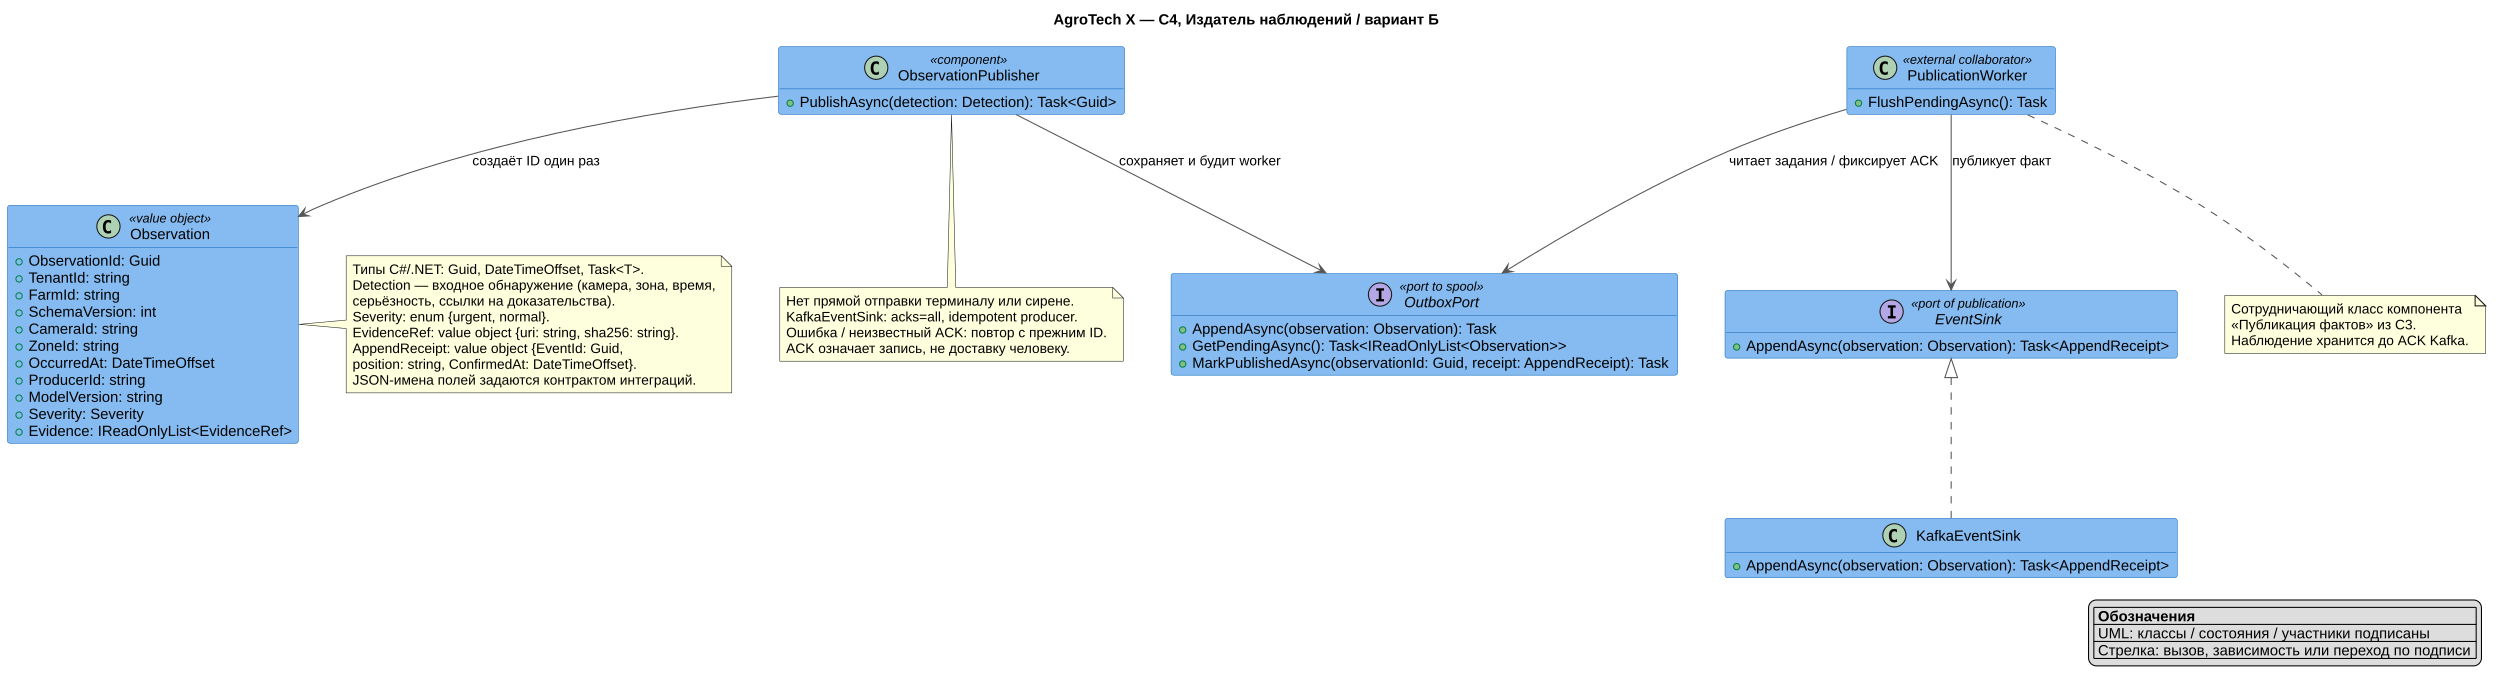
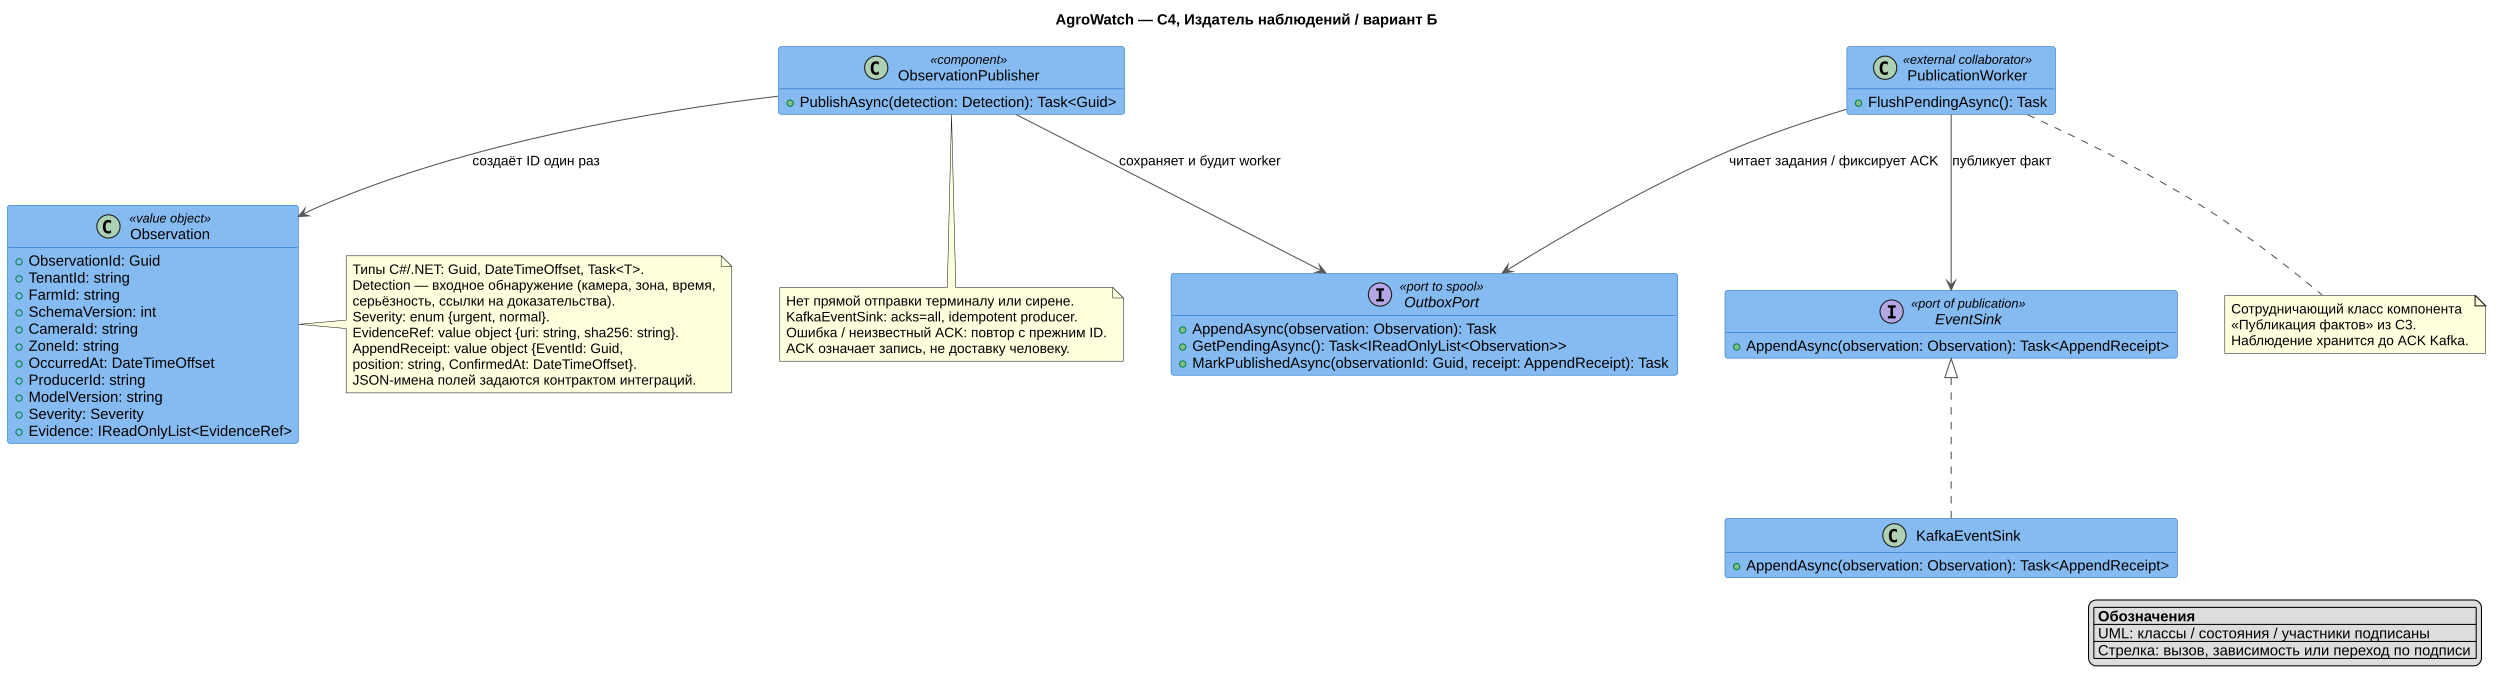
<svg xmlns="http://www.w3.org/2000/svg" version="1.1" data-diagram-type="CLASS" style="width:2708px;height:742px;background:#FFFFFF;" width="2708.75px" height="742.5px" viewBox="0 0 2708 742" zoomAndPan="magnify" preserveAspectRatio="none" contentStyleType="text/css">
  <defs />
  <g font-family="sans-serif" lengthAdjust="spacing">
    <g class="title" data-source-line="10">
-       <text x="1141.095" y="26.505" fill="#000" font-size="16.042" textLength="419.488" font-weight="700" font-family="Arial">AgroTech X — C4, Издатель наблюдений / вариант Б</text>
+       <text x="1143.331" y="26.505" fill="#000" font-size="16.042" textLength="415.015" font-weight="700" font-family="Arial">AgroWatch — C4, Издатель наблюдений / вариант Б</text>
    </g>
    <g class="entity" data-qualified-name="Observation" id="ent0001" data-source-line="13">
      <rect x="8.021" y="222.405" width="315.142" height="257.792" fill="#85BBF0" style="stroke:#1168BD;stroke-width:0.573;" rx="2.865" ry="2.865" />
      <ellipse cx="117.477" cy="245.263" rx="12.604" ry="12.604" fill="#ADD1B2" style="stroke:#181818;stroke-width:1.146;" />
      <path d="M120.311,252.302 Q119.645,252.644 118.913,252.815 Q118.18,252.986 117.372,252.986 Q114.499,252.986 112.987,251.094 Q111.475,249.201 111.475,245.625 Q111.475,242.039 112.987,240.146 Q114.499,238.253 117.372,238.253 Q118.18,238.253 118.922,238.425 Q119.664,238.596 120.311,238.938 L120.311,242.058 Q119.588,241.392 118.908,241.083 Q118.228,240.774 117.505,240.774 Q115.964,240.774 115.179,241.996 Q114.395,243.218 114.395,245.625 Q114.395,248.021 115.179,249.244 Q115.964,250.466 117.505,250.466 Q118.228,250.466 118.908,250.157 Q119.588,249.848 120.311,249.182 Z " fill="#000" />
      <text x="139.873" y="241.031" fill="#000" font-size="13.75" textLength="88.677" font-style="italic" font-family="Arial">«value object»</text>
      <text x="140.967" y="258.992" fill="#000" font-size="16.042" textLength="86.49" font-family="Arial">Observation</text>
      <line x1="9.167" y1="268.121" x2="322.017" y2="268.121" style="stroke:#1168BD;stroke-width:0.573;" />
      <g data-visibility-modifier="PUBLIC_FIELD">
        <ellipse cx="20.625" cy="283.646" rx="3.438" ry="3.438" fill="none" style="stroke:#038048;stroke-width:1.146;" />
      </g>
      <text x="30.937" y="287.751" fill="#000" font-size="16.042" textLength="142.667" font-family="Arial">ObservationId: Guid</text>
      <g data-visibility-modifier="PUBLIC_FIELD">
        <ellipse cx="20.625" cy="302.092" rx="3.438" ry="3.438" fill="none" style="stroke:#038048;stroke-width:1.146;" />
      </g>
      <text x="30.937" y="306.197" fill="#000" font-size="16.042" textLength="111.461" font-family="Arial">TenantId: string</text>
      <g data-visibility-modifier="PUBLIC_FIELD">
        <ellipse cx="20.625" cy="320.538" rx="3.438" ry="3.438" fill="none" style="stroke:#038048;stroke-width:1.146;" />
      </g>
      <text x="30.937" y="324.643" fill="#000" font-size="16.042" textLength="98.944" font-family="Arial">FarmId: string</text>
      <g data-visibility-modifier="PUBLIC_FIELD">
        <ellipse cx="20.625" cy="338.985" rx="3.438" ry="3.438" fill="none" style="stroke:#038048;stroke-width:1.146;" />
      </g>
      <text x="30.937" y="343.09" fill="#000" font-size="16.042" textLength="139.096" font-family="Arial">SchemaVersion: int</text>
      <g data-visibility-modifier="PUBLIC_FIELD">
        <ellipse cx="20.625" cy="357.431" rx="3.438" ry="3.438" fill="none" style="stroke:#038048;stroke-width:1.146;" />
      </g>
      <text x="30.937" y="361.536" fill="#000" font-size="16.042" textLength="118.574" font-family="Arial">CameraId: string</text>
      <g data-visibility-modifier="PUBLIC_FIELD">
        <ellipse cx="20.625" cy="375.878" rx="3.438" ry="3.438" fill="none" style="stroke:#038048;stroke-width:1.146;" />
      </g>
      <text x="30.937" y="379.983" fill="#000" font-size="16.042" textLength="98.083" font-family="Arial">ZoneId: string</text>
      <g data-visibility-modifier="PUBLIC_FIELD">
        <ellipse cx="20.625" cy="394.324" rx="3.438" ry="3.438" fill="none" style="stroke:#038048;stroke-width:1.146;" />
      </g>
      <text x="30.937" y="398.429" fill="#000" font-size="16.042" textLength="202.362" font-family="Arial">OccurredAt: DateTimeOffset</text>
      <g data-visibility-modifier="PUBLIC_FIELD">
        <ellipse cx="20.625" cy="412.77" rx="3.438" ry="3.438" fill="none" style="stroke:#038048;stroke-width:1.146;" />
      </g>
      <text x="30.937" y="416.875" fill="#000" font-size="16.042" textLength="126.61" font-family="Arial">ProducerId: string</text>
      <g data-visibility-modifier="PUBLIC_FIELD">
        <ellipse cx="20.625" cy="431.217" rx="3.438" ry="3.438" fill="none" style="stroke:#038048;stroke-width:1.146;" />
      </g>
      <text x="30.937" y="435.322" fill="#000" font-size="16.042" textLength="146.224" font-family="Arial">ModelVersion: string</text>
      <g data-visibility-modifier="PUBLIC_FIELD">
        <ellipse cx="20.625" cy="449.663" rx="3.438" ry="3.438" fill="none" style="stroke:#038048;stroke-width:1.146;" />
      </g>
      <text x="30.937" y="453.768" fill="#000" font-size="16.042" textLength="124.809" font-family="Arial">Severity: Severity</text>
      <g data-visibility-modifier="PUBLIC_FIELD">
        <ellipse cx="20.625" cy="468.109" rx="3.438" ry="3.438" fill="none" style="stroke:#038048;stroke-width:1.146;" />
      </g>
      <text x="30.937" y="472.214" fill="#000" font-size="16.042" textLength="285.351" font-family="Arial">Evidence: IReadOnlyList&lt;EvidenceRef&gt;</text>
    </g>
    <g class="entity" data-qualified-name="ObservationPublisher" id="ent0002" data-source-line="26">
      <rect x="843.265" y="50.53" width="374.86" height="73.329" fill="#85BBF0" style="stroke:#1168BD;stroke-width:0.573;" rx="2.865" ry="2.865" />
      <ellipse cx="949.141" cy="73.388" rx="12.604" ry="12.604" fill="#ADD1B2" style="stroke:#181818;stroke-width:1.146;" />
      <path d="M951.975,80.427 Q951.309,80.769 950.577,80.94 Q949.844,81.111 949.036,81.111 Q946.164,81.111 944.651,79.219 Q943.139,77.326 943.139,73.75 Q943.139,70.164 944.651,68.271 Q946.164,66.378 949.036,66.378 Q949.844,66.378 950.586,66.55 Q951.328,66.721 951.975,67.063 L951.975,70.183 Q951.252,69.517 950.572,69.208 Q949.892,68.899 949.169,68.899 Q947.628,68.899 946.844,70.121 Q946.059,71.343 946.059,73.75 Q946.059,76.146 946.844,77.369 Q947.628,78.591 949.169,78.591 Q949.892,78.591 950.572,78.282 Q951.252,77.973 951.975,77.307 Z " fill="#000" />
      <text x="1007.651" y="69.156" fill="#000" font-size="13.75" textLength="83.326" font-style="italic" font-family="Arial">«component»</text>
      <text x="972.631" y="87.117" fill="#000" font-size="16.042" textLength="153.367" font-family="Arial">ObservationPublisher</text>
      <line x1="844.41" y1="96.246" x2="1216.979" y2="96.246" style="stroke:#1168BD;stroke-width:0.573;" />
      <g data-visibility-modifier="PUBLIC_METHOD">
        <ellipse cx="855.869" cy="111.771" rx="3.438" ry="3.438" fill="#84BE84" style="stroke:#038048;stroke-width:1.146;" />
      </g>
      <text x="866.181" y="115.876" fill="#000" font-size="16.042" textLength="345.068" font-family="Arial">PublishAsync(detection: Detection): Task&lt;Guid&gt;</text>
    </g>
    <g class="entity" data-qualified-name="OutboxPort" id="ent0003" data-source-line="29">
      <rect x="1268.518" y="296.185" width="548.725" height="110.222" fill="#85BBF0" style="stroke:#1168BD;stroke-width:0.573;" rx="2.865" ry="2.865" />
      <ellipse cx="1494.819" cy="319.043" rx="12.604" ry="12.604" fill="#B4A7E5" style="stroke:#181818;stroke-width:1.146;" />
      <path d="M1490.726,314.763 L1490.726,312.29 L1499.182,312.29 L1499.182,314.763 L1496.357,314.763 L1496.357,324.018 L1499.182,324.018 L1499.182,326.491 L1490.726,326.491 L1490.726,324.018 L1493.551,324.018 L1493.551,314.763 Z " fill="#000" />
      <text x="1516.017" y="314.811" fill="#000" font-size="13.75" textLength="90.966" font-style="italic" font-family="Arial">«port to spool»</text>
      <text x="1520.93" y="332.772" fill="#000" font-size="16.042" textLength="81.14" font-style="italic" font-family="Arial">OutboxPort</text>
      <line x1="1269.664" y1="341.901" x2="1816.097" y2="341.901" style="stroke:#1168BD;stroke-width:0.573;" />
      <g data-visibility-modifier="PUBLIC_METHOD">
        <ellipse cx="1281.122" cy="357.426" rx="3.438" ry="3.438" fill="#84BE84" style="stroke:#038048;stroke-width:1.146;" />
      </g>
      <text x="1291.434" y="361.531" fill="#000" font-size="16.042" textLength="331.69" font-family="Arial">AppendAsync(observation: Observation): Task</text>
      <g data-visibility-modifier="PUBLIC_METHOD">
        <ellipse cx="1281.122" cy="375.872" rx="3.438" ry="3.438" fill="#84BE84" style="stroke:#038048;stroke-width:1.146;" />
      </g>
      <text x="1291.434" y="379.977" fill="#000" font-size="16.042" textLength="407.488" font-family="Arial">GetPendingAsync(): Task&lt;IReadOnlyList&lt;Observation&gt;&gt;</text>
      <g data-visibility-modifier="PUBLIC_METHOD">
        <ellipse cx="1281.122" cy="394.319" rx="3.438" ry="3.438" fill="#84BE84" style="stroke:#038048;stroke-width:1.146;" />
      </g>
      <text x="1291.434" y="398.424" fill="#000" font-size="16.042" textLength="518.934" font-family="Arial">MarkPublishedAsync(observationId: Guid, receipt: AppendReceipt): Task</text>
    </g>
    <g class="entity" data-qualified-name="EventSink" id="ent0004" data-source-line="34">
      <rect x="1868.545" y="314.633" width="489.916" height="73.329" fill="#85BBF0" style="stroke:#1168BD;stroke-width:0.573;" rx="2.865" ry="2.865" />
      <ellipse cx="2049.006" cy="337.491" rx="12.604" ry="12.604" fill="#B4A7E5" style="stroke:#181818;stroke-width:1.146;" />
      <path d="M2044.913,333.211 L2044.913,330.738 L2053.369,330.738 L2053.369,333.211 L2050.544,333.211 L2050.544,342.466 L2053.369,342.466 L2053.369,344.939 L2044.913,344.939 L2044.913,342.466 L2047.738,342.466 L2047.738,333.211 Z " fill="#000" />
      <text x="2070.204" y="333.259" fill="#000" font-size="13.75" textLength="123.837" font-style="italic" font-family="Arial">«port of publication»</text>
      <text x="2096.009" y="351.22" fill="#000" font-size="16.042" textLength="72.227" font-style="italic" font-family="Arial">EventSink</text>
      <line x1="1869.691" y1="360.349" x2="2357.315" y2="360.349" style="stroke:#1168BD;stroke-width:0.573;" />
      <g data-visibility-modifier="PUBLIC_METHOD">
        <ellipse cx="1881.149" cy="375.874" rx="3.438" ry="3.438" fill="#84BE84" style="stroke:#038048;stroke-width:1.146;" />
      </g>
      <text x="1891.461" y="379.979" fill="#000" font-size="16.042" textLength="460.125" font-family="Arial">AppendAsync(observation: Observation): Task&lt;AppendReceipt&gt;</text>
    </g>
    <g class="entity" data-qualified-name="KafkaEventSink" id="ent0005" data-source-line="37">
      <rect x="1868.545" y="561.548" width="489.916" height="64.28" fill="#85BBF0" style="stroke:#1168BD;stroke-width:0.573;" rx="2.865" ry="2.865" />
      <ellipse cx="2052.01" cy="579.882" rx="12.604" ry="12.604" fill="#ADD1B2" style="stroke:#181818;stroke-width:1.146;" />
      <path d="M2054.843,586.921 Q2054.178,587.263 2053.445,587.434 Q2052.713,587.606 2051.904,587.606 Q2049.032,587.606 2047.52,585.713 Q2046.007,583.82 2046.007,580.244 Q2046.007,576.658 2047.52,574.765 Q2049.032,572.872 2051.904,572.872 Q2052.713,572.872 2053.455,573.044 Q2054.197,573.215 2054.843,573.557 L2054.843,576.677 Q2054.121,576.011 2053.44,575.702 Q2052.76,575.393 2052.038,575.393 Q2050.497,575.393 2049.712,576.615 Q2048.927,577.837 2048.927,580.244 Q2048.927,582.641 2049.712,583.863 Q2050.497,585.085 2052.038,585.085 Q2052.76,585.085 2053.44,584.776 Q2054.121,584.467 2054.843,583.801 Z " fill="#000" />
      <text x="2075.499" y="585.705" fill="#000" font-size="16.042" textLength="113.247" font-family="Arial">KafkaEventSink</text>
      <line x1="1869.691" y1="598.215" x2="2357.315" y2="598.215" style="stroke:#1168BD;stroke-width:0.573;" />
      <g data-visibility-modifier="PUBLIC_METHOD">
        <ellipse cx="1881.149" cy="613.74" rx="3.438" ry="3.438" fill="#84BE84" style="stroke:#038048;stroke-width:1.146;" />
      </g>
      <text x="1891.461" y="617.845" fill="#000" font-size="16.042" textLength="460.125" font-family="Arial">AppendAsync(observation: Observation): Task&lt;AppendReceipt&gt;</text>
    </g>
    <g class="entity" data-qualified-name="PublicationWorker" id="ent0009" data-source-line="43">
      <rect x="2000.545" y="50.53" width="225.934" height="73.329" fill="#85BBF0" style="stroke:#1168BD;stroke-width:0.573;" rx="2.865" ry="2.865" />
      <ellipse cx="2042.021" cy="73.388" rx="12.604" ry="12.604" fill="#ADD1B2" style="stroke:#181818;stroke-width:1.146;" />
      <path d="M2044.854,80.427 Q2044.189,80.769 2043.456,80.94 Q2042.724,81.111 2041.915,81.111 Q2039.043,81.111 2037.531,79.219 Q2036.018,77.326 2036.018,73.75 Q2036.018,70.164 2037.531,68.271 Q2039.043,66.378 2041.915,66.378 Q2042.724,66.378 2043.466,66.55 Q2044.208,66.721 2044.854,67.063 L2044.854,70.183 Q2044.131,69.517 2043.451,69.208 Q2042.771,68.899 2042.049,68.899 Q2040.508,68.899 2039.723,70.121 Q2038.938,71.343 2038.938,73.75 Q2038.938,76.146 2039.723,77.369 Q2040.508,78.591 2042.049,78.591 Q2042.771,78.591 2043.451,78.282 Q2044.131,77.973 2044.854,77.307 Z " fill="#000" />
      <text x="2061.168" y="69.156" fill="#000" font-size="13.75" textLength="139.877" font-style="italic" font-family="Arial">«external collaborator»</text>
      <text x="2066.023" y="87.117" fill="#000" font-size="16.042" textLength="130.166" font-family="Arial">PublicationWorker</text>
      <line x1="2001.691" y1="96.246" x2="2225.333" y2="96.246" style="stroke:#1168BD;stroke-width:0.573;" />
      <g data-visibility-modifier="PUBLIC_METHOD">
        <ellipse cx="2013.149" cy="111.771" rx="3.438" ry="3.438" fill="#84BE84" style="stroke:#038048;stroke-width:1.146;" />
      </g>
      <text x="2023.461" y="115.876" fill="#000" font-size="16.042" textLength="196.142" font-family="Arial">FlushPendingAsync(): Task</text>
    </g>
    <g class="entity" data-qualified-name="GMN12" id="ent0013" data-source-line="49">
      <path d="M2409.917,319.881 L2409.917,382.725 L2692.511,382.725 L2692.511,331.339 L2681.052,319.881 L2409.917,319.881" style="stroke:#181818;stroke-width:0.573;" fill="#FEFFDD" />
      <path d="M2681.052,319.881 L2681.052,331.339 L2692.511,331.339 L2681.052,319.881" style="stroke:#181818;stroke-width:1.146;" fill="#FEFFDD" />
      <text x="2416.792" y="339.582" fill="#000" font-size="14.896" textLength="250.851" font-family="Arial">Сотрудничающий класс компонента</text>
      <text x="2416.792" y="356.711" fill="#000" font-size="14.896" textLength="200.81" font-family="Arial">«Публикация фактов» из C3.</text>
      <text x="2416.792" y="373.84" fill="#000" font-size="14.896" textLength="258.531" font-family="Arial">Наблюдение хранится до ACK Kafka.</text>
    </g>
    <g class="entity" data-qualified-name="GMN15" id="ent0016" data-source-line="54">
      <path d="M844.674,311.31 L844.674,391.283 A0,0 0 0 0 844.674,391.283 L1216.708,391.283 A0,0 0 0 0 1216.708,391.283 L1216.708,322.768 L1205.25,311.31 L1035.283,311.31 L1030.7,124.195 L1026.117,311.31 L844.674,311.31 A0,0 0 0 0 844.674,311.31" style="stroke:#181818;stroke-width:0.573;" fill="#FEFFDD" />
      <path d="M1205.25,311.31 L1205.25,322.768 L1216.708,322.768 L1205.25,311.31" style="stroke:#181818;stroke-width:0.573;" fill="#FEFFDD" />
      <text x="851.549" y="331.011" fill="#000" font-size="14.896" textLength="313.234" font-family="Arial">Нет прямой отправки терминалу или сирене.</text>
      <text x="851.549" y="348.14" fill="#000" font-size="14.896" textLength="316.711" font-family="Arial">KafkaEventSink: acks=all, idempotent producer.</text>
      <text x="851.549" y="365.269" fill="#000" font-size="14.896" textLength="347.972" font-family="Arial">Ошибка / неизвестный ACK: повтор с прежним ID.</text>
      <text x="851.549" y="382.397" fill="#000" font-size="14.896" textLength="310.187" font-family="Arial">ACK означает запись, не доставку человеку.</text>
    </g>
    <g class="entity" data-qualified-name="GMN18" id="ent0019" data-source-line="61">
      <path d="M374.985,277.061 L374.985,346.716 L323.652,351.299 L374.985,355.883 L374.985,425.549 A0,0 0 0 0 374.985,425.549 L792.66,425.549 A0,0 0 0 0 792.66,425.549 L792.66,288.519 L781.202,277.061 L374.985,277.061 A0,0 0 0 0 374.985,277.061" style="stroke:#181818;stroke-width:0.573;" fill="#FEFFDD" />
      <path d="M781.202,277.061 L781.202,288.519 L792.66,288.519 L781.202,277.061" style="stroke:#181818;stroke-width:0.573;" fill="#FEFFDD" />
      <text x="381.86" y="296.762" fill="#000" font-size="14.896" textLength="320.951" font-family="Arial">Типы C#/.NET: Guid, DateTimeOffset, Task&lt;T&gt;.</text>
      <text x="381.86" y="313.891" fill="#000" font-size="14.896" textLength="393.612" font-family="Arial">Detection — входное обнаружение (камера, зона, время,</text>
      <text x="381.86" y="331.02" fill="#000" font-size="14.896" textLength="285.647" font-family="Arial">серьёзность, ссылки на доказательства).</text>
      <text x="381.86" y="348.148" fill="#000" font-size="14.896" textLength="213.618" font-family="Arial">Severity: enum {urgent, normal}.</text>
      <text x="381.86" y="365.277" fill="#000" font-size="14.896" textLength="353.565" font-family="Arial">EvidenceRef: value object {uri: string, sha256: string}.</text>
      <text x="381.86" y="382.406" fill="#000" font-size="14.896" textLength="293.145" font-family="Arial">AppendReceipt: value object {EventId: Guid,</text>
      <text x="381.86" y="399.535" fill="#000" font-size="14.896" textLength="308.798" font-family="Arial">position: string, ConfirmedAt: DateTimeOffset}.</text>
      <text x="381.86" y="416.663" fill="#000" font-size="14.896" textLength="373.094" font-family="Arial">JSON-имена полей задаются контрактом интеграций.</text>
    </g>
    <g class="link" data-entity-1="ent0002" data-entity-2="ent0001" id="lnk6" data-source-line="40" data-link-type="dependency">
      <path d="M843.012,104.166 C702.522,120.964 507.994,154.892 348.929,222.405 C340.358,226.037 336.861,227.478 328.359,231.889" style="stroke:#555;stroke-width:1.146;" fill="none" id="ObservationPublisher-to-Observation" codeLine="40" />
      <polygon points="323.274,234.528,334.539,233.846,328.359,231.889,330.317,225.71,323.274,234.528" fill="#555" style="stroke:#555;stroke-width:1.146;stroke-linejoin:miter;stroke-miterlimit:10;" />
      <text x="511.603" y="179.085" fill="#000" font-size="14.896" textLength="138.877" font-family="Arial">создаёт ID один раз</text>
    </g>
    <g class="link" data-entity-1="ent0002" data-entity-2="ent0003" id="lnk7" data-source-line="41" data-link-type="dependency">
      <path d="M1100.836,124.195 C1187.416,168.447 1330.402,241.545 1431.098,293.016" style="stroke:#555;stroke-width:1.146;" fill="none" id="ObservationPublisher-to-OutboxPort" codeLine="41" />
      <polygon points="1436.199,295.623,1429.103,286.849,1431.098,293.016,1424.93,295.011,1436.199,295.623" fill="#555" style="stroke:#555;stroke-width:1.146;stroke-linejoin:miter;stroke-miterlimit:10;" />
      <text x="1212.131" y="179.085" fill="#000" font-size="14.896" textLength="176.393" font-family="Arial">сохраняет и будит worker</text>
    </g>
    <g class="link" data-entity-1="ent0004" data-entity-2="ent0005" id="lnk8" data-source-line="42" data-link-type="extension">
      <path d="M2113.513,409.015 C2113.513,455.983 2113.513,516.827 2113.513,561.331" style="stroke:#555;stroke-width:1.146;stroke-dasharray:8.021,8.021;" fill="none" id="EventSink-backto-KafkaEventSink" codeLine="42" />
      <polygon points="2113.513,388.39,2106.638,409.015,2120.388,409.015,2113.513,388.39" fill="none" style="stroke:#555;stroke-width:1.146;stroke-linejoin:miter;stroke-miterlimit:10;" />
    </g>
    <g class="link" data-entity-1="ent0009" data-entity-2="ent0003" id="lnk10" data-source-line="46" data-link-type="dependency">
      <path d="M2000.064,118.42 C1958.951,130.715 1912.591,146.253 1871.742,163.967 C1785.208,201.482 1697.038,252.561 1632.08,292.779" style="stroke:#555;stroke-width:1.146;" fill="none" id="PublicationWorker-to-OutboxPort" codeLine="46" />
      <polygon points="1627.209,295.795,1638.39,294.263,1632.08,292.779,1633.565,286.47,1627.209,295.795" fill="#555" style="stroke:#555;stroke-width:1.146;stroke-linejoin:miter;stroke-miterlimit:10;" />
      <text x="1872.887" y="179.085" fill="#000" font-size="14.896" textLength="228.02" font-family="Arial">читает задания / фиксирует ACK</text>
    </g>
    <g class="link" data-entity-1="ent0009" data-entity-2="ent0004" id="lnk11" data-source-line="47" data-link-type="dependency">
      <path d="M2113.513,124.195 C2113.513,174.199 2113.513,258.59 2113.513,308.583" style="stroke:#555;stroke-width:1.146;" fill="none" id="PublicationWorker-to-EventSink" codeLine="47" />
      <polygon points="2113.513,314.312,2118.096,303.999,2113.513,308.583,2108.929,303.999,2113.513,314.312" fill="#555" style="stroke:#555;stroke-width:1.146;stroke-linejoin:miter;stroke-miterlimit:10;" />
      <text x="2114.658" y="179.085" fill="#000" font-size="14.896" textLength="108.148" font-family="Arial">публикует факт</text>
    </g>
    <g class="link" data-entity-1="ent0009" data-entity-2="ent0013" id="lnk14" data-source-line="49" data-link-type="association">
      <path d="M2196.459,124.436 C2251.139,149.427 2323.509,184.844 2383.929,222.405 C2431.561,252.024 2482.219,292.048 2515.15,319.354" style="stroke:#555;stroke-width:1.146;stroke-dasharray:8.021,8.021;" fill="none" id="PublicationWorker-GMN12" />
    </g>
    <g class="legend" data-source-line="71">
      <rect x="2262.315" y="649.891" width="425.612" height="71.381" fill="#DDD" style="stroke:#000;stroke-width:1.146;" rx="8.594" ry="8.594" />
      <text x="2272.501" y="672.958" fill="#000" font-size="16.042" textLength="105.916" font-weight="700" font-family="Arial">Обозначения</text>
      <text x="2272.501" y="691.405" fill="#000" font-size="16.042" textLength="359.692" font-family="Arial">UML: классы / состояния / участники подписаны</text>
      <text x="2272.501" y="709.851" fill="#000" font-size="16.042" textLength="405.24" font-family="Arial">Стрелка: вызов, зависимость или переход по подписи</text>
      <line x1="2268.044" y1="657.911" x2="2682.198" y2="657.911" style="stroke:#000;stroke-width:1.146;" />
      <line x1="2268.044" y1="676.358" x2="2682.198" y2="676.358" style="stroke:#000;stroke-width:1.146;" />
      <line x1="2268.044" y1="694.804" x2="2682.198" y2="694.804" style="stroke:#000;stroke-width:1.146;" />
      <line x1="2268.044" y1="713.251" x2="2682.198" y2="713.251" style="stroke:#000;stroke-width:1.146;" />
      <line x1="2268.044" y1="657.911" x2="2268.044" y2="713.251" style="stroke:#000;stroke-width:1.146;" />
      <line x1="2682.198" y1="657.911" x2="2682.198" y2="713.251" style="stroke:#000;stroke-width:1.146;" />
    </g>
  </g>
</svg>
